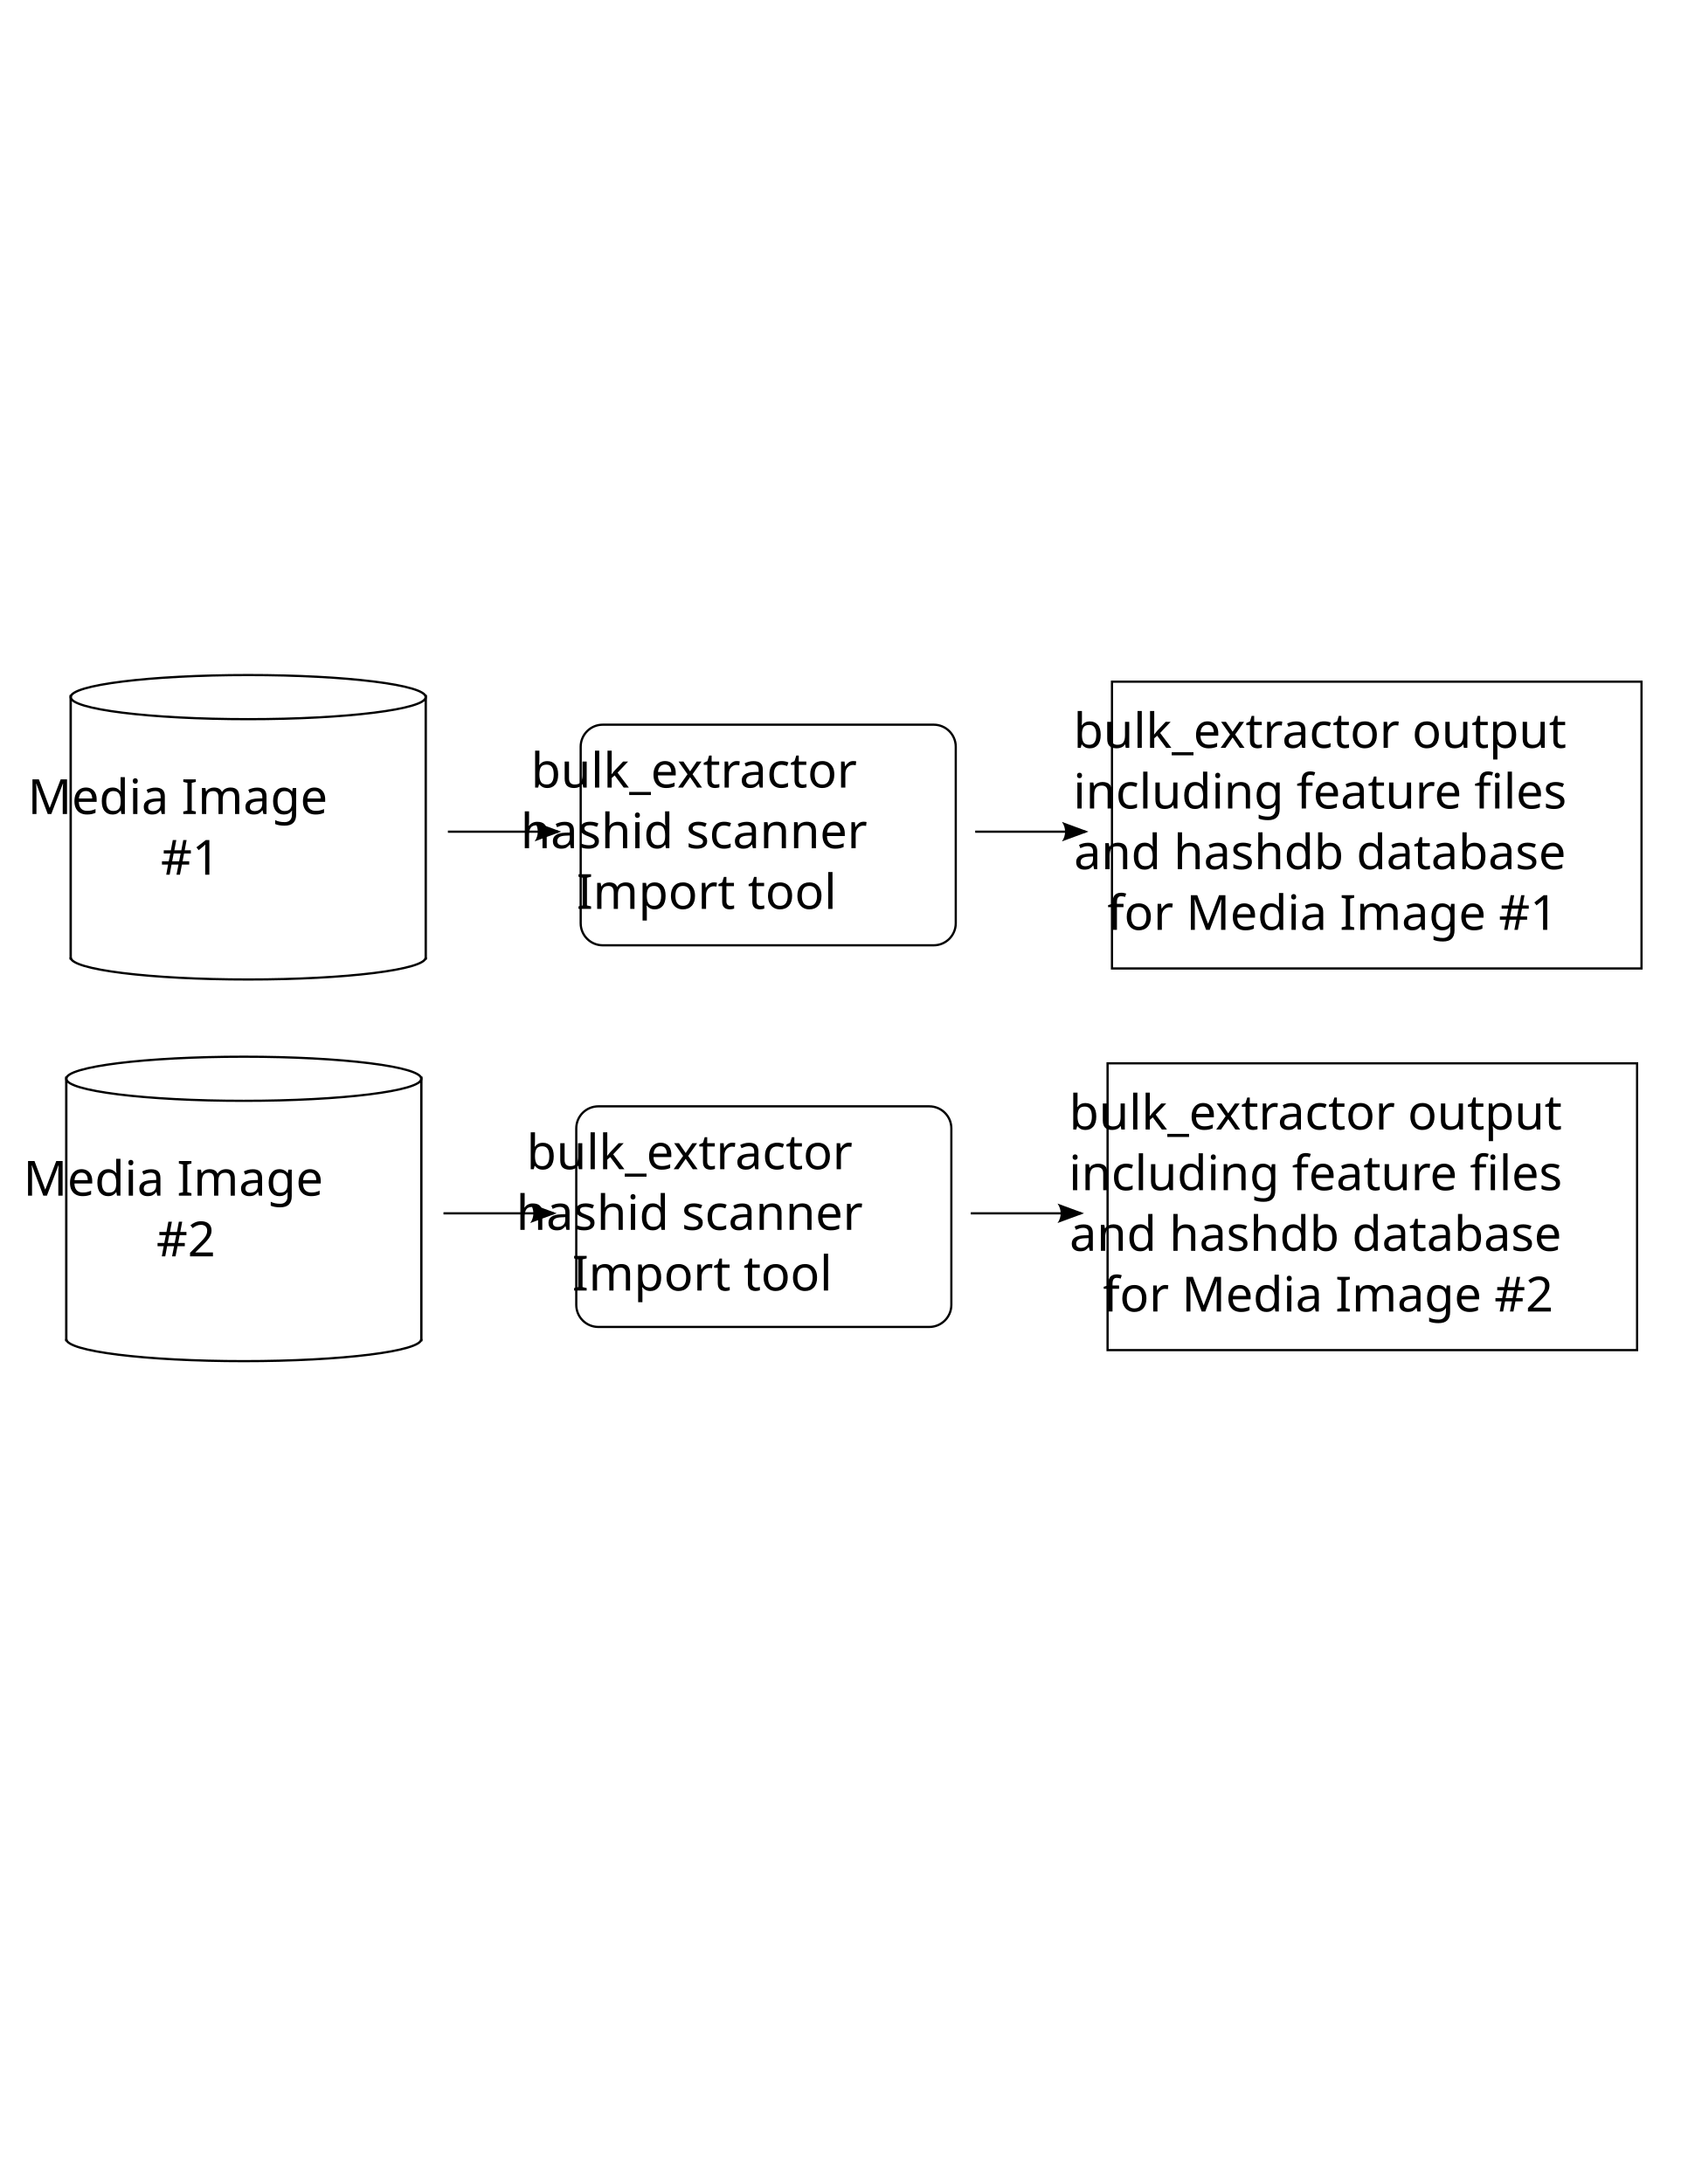
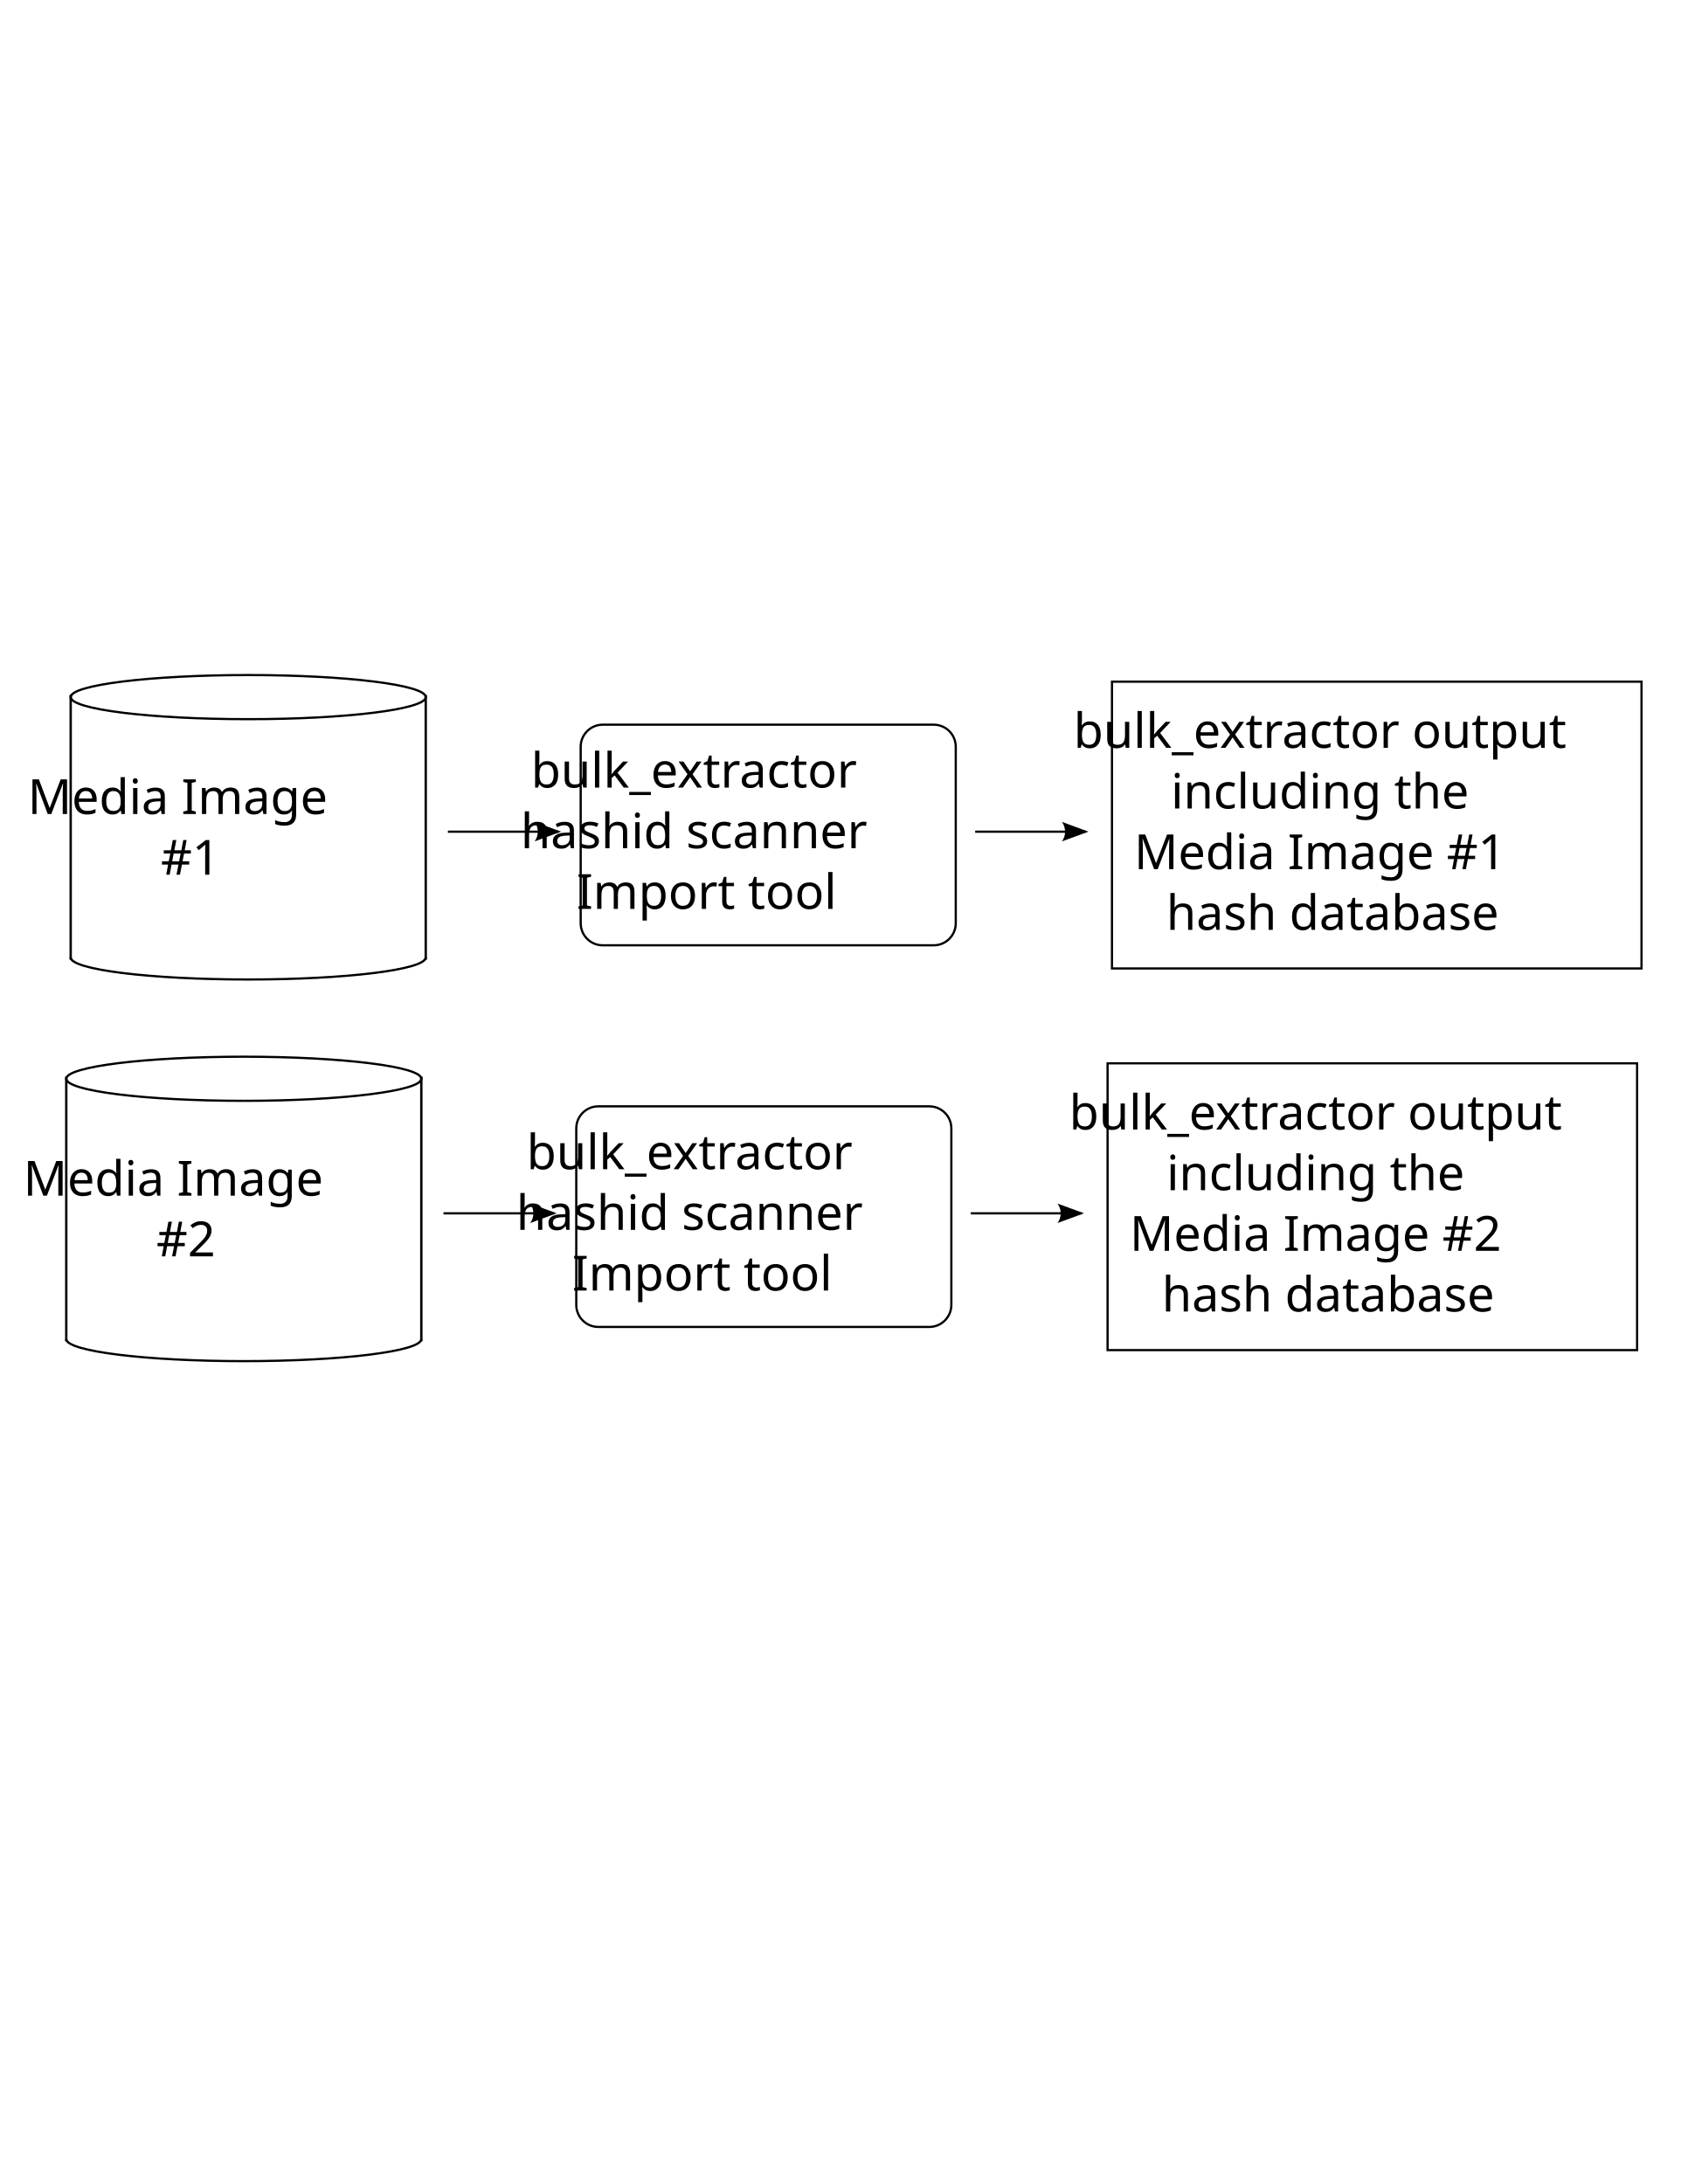
<svg xmlns="http://www.w3.org/2000/svg" width="765" height="990" id="svg2" version="1.1">
  <defs id="defs4">
    <marker orient="auto" refY="0.0" refX="0.0" id="Arrow2Lend" style="overflow:visible;">
      <path id="path4174" style="fill-rule:evenodd;stroke-width:0.625;stroke-linejoin:round;" d="M 8.719,4.034 L -2.207,0.016 L 8.719,-4.002 C 6.973,-1.63 6.983,1.616 8.719,4.034 z " transform="scale(1.1) rotate(180) translate(1,0)" />
    </marker>
    <marker orient="auto" refY="0.0" refX="0.0" id="Arrow2Mend" style="overflow:visible;">
      <path id="path4180" style="fill-rule:evenodd;stroke-width:0.625;stroke-linejoin:round;" d="M 8.719,4.034 L -2.207,0.016 L 8.719,-4.002 C 6.973,-1.63 6.983,1.616 8.719,4.034 z " transform="scale(0.6) rotate(180) translate(0,0)" />
    </marker>
    <marker orient="auto" refY="0" refX="0" id="Arrow2Lend-8" style="overflow:visible">
      <path id="path4174-1" style="fill-rule:evenodd;stroke-width:0.625;stroke-linejoin:round" d="M 8.719,4.034 -2.207,0.016 8.719,-4.002 c -1.745,2.372 -1.735,5.617 -6e-7,8.035 z" transform="matrix(-1.1,0,0,-1.1,-1.1,0)" />
    </marker>
    <marker orient="auto" refY="0" refX="0" id="Arrow2Lend-1" style="overflow:visible">
      <path id="path4174-0" style="fill-rule:evenodd;stroke-width:0.625;stroke-linejoin:round" d="M 8.719,4.034 -2.207,0.016 8.719,-4.002 c -1.745,2.372 -1.735,5.617 -6e-7,8.035 z" transform="matrix(-1.1,0,0,-1.1,-1.1,0)" />
    </marker>
    <marker orient="auto" refY="0" refX="0" id="marker3098" style="overflow:visible">
      <path id="path3100" style="fill-rule:evenodd;stroke-width:0.625;stroke-linejoin:round" d="M 8.719,4.034 -2.207,0.016 8.719,-4.002 c -1.745,2.372 -1.735,5.617 -6e-7,8.035 z" transform="matrix(-1.1,0,0,-1.1,-1.1,0)" />
    </marker>
  </defs>
  <g id="layer1" transform="translate(0,-62.36216)">
    <flowRoot xml:space="preserve" id="flowRoot3167" style="fill:black;stroke:none;stroke-opacity:1;stroke-width:1px;stroke-linejoin:miter;stroke-linecap:butt;fill-opacity:1;font-family:NanumGothic;font-style:normal;font-weight:normal;font-size:12px;line-height:125%;letter-spacing:0px;word-spacing:0px;-inkscape-font-specification:Sans;font-stretch:normal;font-variant:normal">
      <flowRegion id="flowRegion3169">
        <rect id="rect3171" width="6" height="27" x="94" y="-18" />
      </flowRegion>
      <flowPara id="flowPara3173" />
    </flowRoot>
    <g id="g3369" transform="translate(14,169)" />
    <g id="g3061">
      <g id="g3290-5" transform="translate(0,97.99999)">
        <text xml:space="preserve" style="font-size:22px;font-style:normal;font-variant:normal;font-weight:normal;font-stretch:normal;text-align:center;line-height:125%;letter-spacing:0px;word-spacing:0px;text-anchor:middle;fill:#000000;fill-opacity:1;stroke:none;font-family:NanumGothic;-inkscape-font-specification:Sans" x="112" y="333.362" id="text2987-7-1">
          <tspan x="112" y="333.362" id="tspan2995-4-4">Media Image</tspan>
          <tspan x="112" y="360.862" id="tspan3060-1">#1</tspan>
        </text>
        <g id="g3284-7" transform="matrix(1.072848,0,0,1,-0.1490066,157)">
          <path d="m 190,210 c 0,5.523 -33.579,10 -75,10 -41.421,0 -75,-4.477 -75,-10 0,-5.523 33.579,-10 75,-10 41.421,0 75,4.477 75,10 z" id="path3245-8-3" style="fill:none;stroke:#000000;stroke-width:1;stroke-miterlimit:4;stroke-opacity:1;stroke-dasharray:none" transform="translate(-10,-86.63784)" />
          <path d="m 190,210 c 0,5.523 -33.579,10 -75,10 -41.421,0 -75,-4.477 -75,-10 0,0 0,0 0,0" id="path3245-84" style="fill:none;stroke:#000000;stroke-width:1;stroke-miterlimit:4;stroke-opacity:1;stroke-dasharray:none" transform="translate(-10,31.36216)" />
          <path transform="translate(0,62.36216)" id="path3274-1" d="m 30,60 c 0,120 0,120 0,120" style="fill:none;stroke:#000000;stroke-width:1px;stroke-linecap:butt;stroke-linejoin:miter;stroke-opacity:1" />
          <path transform="translate(0,62.36216)" id="path3276-9" d="m 180,60 0,120" style="fill:none;stroke:#000000;stroke-width:1px;stroke-linecap:butt;stroke-linejoin:miter;stroke-opacity:1" />
        </g>
      </g>
      <g transform="translate(-16.80997,98.49998)" id="g3356">
        <text xml:space="preserve" style="font-size:22px;font-style:normal;font-variant:normal;font-weight:normal;font-stretch:normal;text-align:center;line-height:125%;letter-spacing:0px;word-spacing:0px;text-anchor:middle;fill:#000000;fill-opacity:1;stroke:none;font-family:NanumGothic;-inkscape-font-specification:Sans" x="362.81" y="320.862" id="text2987-4">
          <tspan x="362.81" y="320.862" id="tspan2995-5">bulk_extractor</tspan>
          <tspan x="362.81" y="348.362" id="tspan3122">hashid scanner</tspan>
          <tspan x="362.81" y="375.862" id="tspan3352">Import tool</tspan>
        </text>
        <rect ry="10" rx="10" style="fill:none;stroke:#000000;stroke-width:1;stroke-miterlimit:4;stroke-opacity:1;stroke-dasharray:none" id="rect3354" width="170" height="100" x="280" y="230" transform="translate(0,62.36216)" />
      </g>
      <text xml:space="preserve" style="font-size:22px;font-style:normal;font-variant:normal;font-weight:normal;font-stretch:normal;text-align:center;line-height:125%;letter-spacing:0px;word-spacing:0px;text-anchor:middle;fill:#000000;fill-opacity:1;stroke:none;font-family:NanumGothic;-inkscape-font-specification:Sans" x="610" y="232.362" id="text2987-4-2" transform="translate(14,169)">
        <tspan x="610" y="232.362" id="tspan3163">bulk_extractor output</tspan>
-         <tspan id="tspan3045" x="610" y="259.862">including feature files</tspan>
-         <tspan id="tspan3049" x="610" y="287.362">and hashdb database</tspan>
-         <tspan id="tspan3051" x="610" y="314.862">for Media Image #1</tspan>
+         <tspan id="tspan3051" x="610" y="259.862">including the</tspan>
+         <tspan x="610" y="287.362" id="tspan3052">Media Image #1</tspan>
+         <tspan x="610" y="314.862" id="tspan3058">hash database</tspan>
      </text>
      <rect style="fill:none;stroke:#000000;stroke-width:1;stroke-miterlimit:4;stroke-opacity:1;stroke-dasharray:none" id="rect3367" width="240" height="130" x="490" y="140" transform="translate(14,231.3622)" />
      <path id="path4963" d="m 442,439.362 50,0" style="fill:none;stroke:#000000;stroke-width:1px;stroke-linecap:butt;stroke-linejoin:miter;stroke-opacity:1;marker-end:url(#Arrow2Lend)" />
      <path id="path4963-1" d="m 203,439.362 50,0" style="fill:none;stroke:#000000;stroke-width:1px;stroke-linecap:butt;stroke-linejoin:miter;stroke-opacity:1;marker-end:url(#Arrow2Lend)" />
    </g>
    <g transform="translate(-2,173)" id="g3061-0">
      <g id="g3290-5-4" transform="translate(0,97.99999)">
        <text xml:space="preserve" style="font-size:22px;font-style:normal;font-variant:normal;font-weight:normal;font-stretch:normal;text-align:center;line-height:125%;letter-spacing:0px;word-spacing:0px;text-anchor:middle;fill:#000000;fill-opacity:1;stroke:none;font-family:NanumGothic;-inkscape-font-specification:Sans" x="112" y="333.362" id="text2987-7-1-1">
          <tspan x="112" y="333.362" id="tspan2995-4-4-2">Media Image</tspan>
          <tspan x="112" y="360.862" id="tspan3060-1-0">#2</tspan>
        </text>
        <g id="g3284-7-9" transform="matrix(1.072848,0,0,1,-0.1490066,157)">
          <path d="m 190,210 c 0,5.523 -33.579,10 -75,10 -41.421,0 -75,-4.477 -75,-10 0,-5.523 33.579,-10 75,-10 41.421,0 75,4.477 75,10 z" id="path3245-8-3-2" style="fill:none;stroke:#000000;stroke-width:1;stroke-miterlimit:4;stroke-opacity:1;stroke-dasharray:none" transform="translate(-10,-86.63784)" />
          <path d="m 190,210 c 0,5.523 -33.579,10 -75,10 -41.421,0 -75,-4.477 -75,-10 0,0 0,0 0,0" id="path3245-84-4" style="fill:none;stroke:#000000;stroke-width:1;stroke-miterlimit:4;stroke-opacity:1;stroke-dasharray:none" transform="translate(-10,31.36216)" />
          <path transform="translate(0,62.36216)" id="path3274-1-4" d="m 30,60 c 0,120 0,120 0,120" style="fill:none;stroke:#000000;stroke-width:1px;stroke-linecap:butt;stroke-linejoin:miter;stroke-opacity:1" />
          <path transform="translate(0,62.36216)" id="path3276-9-7" d="m 180,60 0,120" style="fill:none;stroke:#000000;stroke-width:1px;stroke-linecap:butt;stroke-linejoin:miter;stroke-opacity:1" />
        </g>
      </g>
      <g transform="translate(-16.80997,98.49998)" id="g3356-5">
        <text xml:space="preserve" style="font-size:22px;font-style:normal;font-variant:normal;font-weight:normal;font-stretch:normal;text-align:center;line-height:125%;letter-spacing:0px;word-spacing:0px;text-anchor:middle;fill:#000000;fill-opacity:1;stroke:none;font-family:NanumGothic;-inkscape-font-specification:Sans" x="362.81" y="320.862" id="text2987-4-3">
          <tspan x="362.81" y="320.862" id="tspan2995-5-5">bulk_extractor</tspan>
          <tspan x="362.81" y="348.362" id="tspan3122-0">hashid scanner</tspan>
          <tspan x="362.81" y="375.862" id="tspan3352-8">Import tool</tspan>
        </text>
        <rect ry="10" rx="10" style="fill:none;stroke:#000000;stroke-width:1;stroke-miterlimit:4;stroke-opacity:1;stroke-dasharray:none" id="rect3354-1" width="170" height="100" x="280" y="230" transform="translate(0,62.36216)" />
      </g>
      <text xml:space="preserve" style="font-size:22px;font-style:normal;font-variant:normal;font-weight:normal;font-stretch:normal;text-align:center;line-height:125%;letter-spacing:0px;word-spacing:0px;text-anchor:middle;fill:#000000;fill-opacity:1;stroke:none;font-family:NanumGothic;-inkscape-font-specification:Sans" x="610" y="232.362" id="text2987-4-2-7" transform="translate(14,169)">
        <tspan x="610" y="232.362" id="tspan3163-2">bulk_extractor output</tspan>
-         <tspan id="tspan3045-9" x="610" y="259.862">including feature files</tspan>
-         <tspan id="tspan3049-8" x="610" y="287.362">and hashdb database</tspan>
-         <tspan id="tspan3051-7" x="610" y="314.862">for Media Image #2</tspan>
+         <tspan id="tspan3051-7" x="610" y="259.862">including the</tspan>
+         <tspan x="610" y="287.362" id="tspan3065">Media Image #2</tspan>
+         <tspan x="610" y="314.862" id="tspan3067">hash database</tspan>
      </text>
      <rect style="fill:none;stroke:#000000;stroke-width:1;stroke-miterlimit:4;stroke-opacity:1;stroke-dasharray:none" id="rect3367-6" width="240" height="130" x="490" y="140" transform="translate(14,231.3622)" />
      <path id="path4963-0" d="m 442,439.362 50,0" style="fill:none;stroke:#000000;stroke-width:1px;stroke-linecap:butt;stroke-linejoin:miter;stroke-opacity:1;marker-end:url(#Arrow2Lend)" />
      <path id="path4963-1-5" d="m 203,439.362 50,0" style="fill:none;stroke:#000000;stroke-width:1px;stroke-linecap:butt;stroke-linejoin:miter;stroke-opacity:1;marker-end:url(#Arrow2Lend)" />
    </g>
  </g>
</svg>
